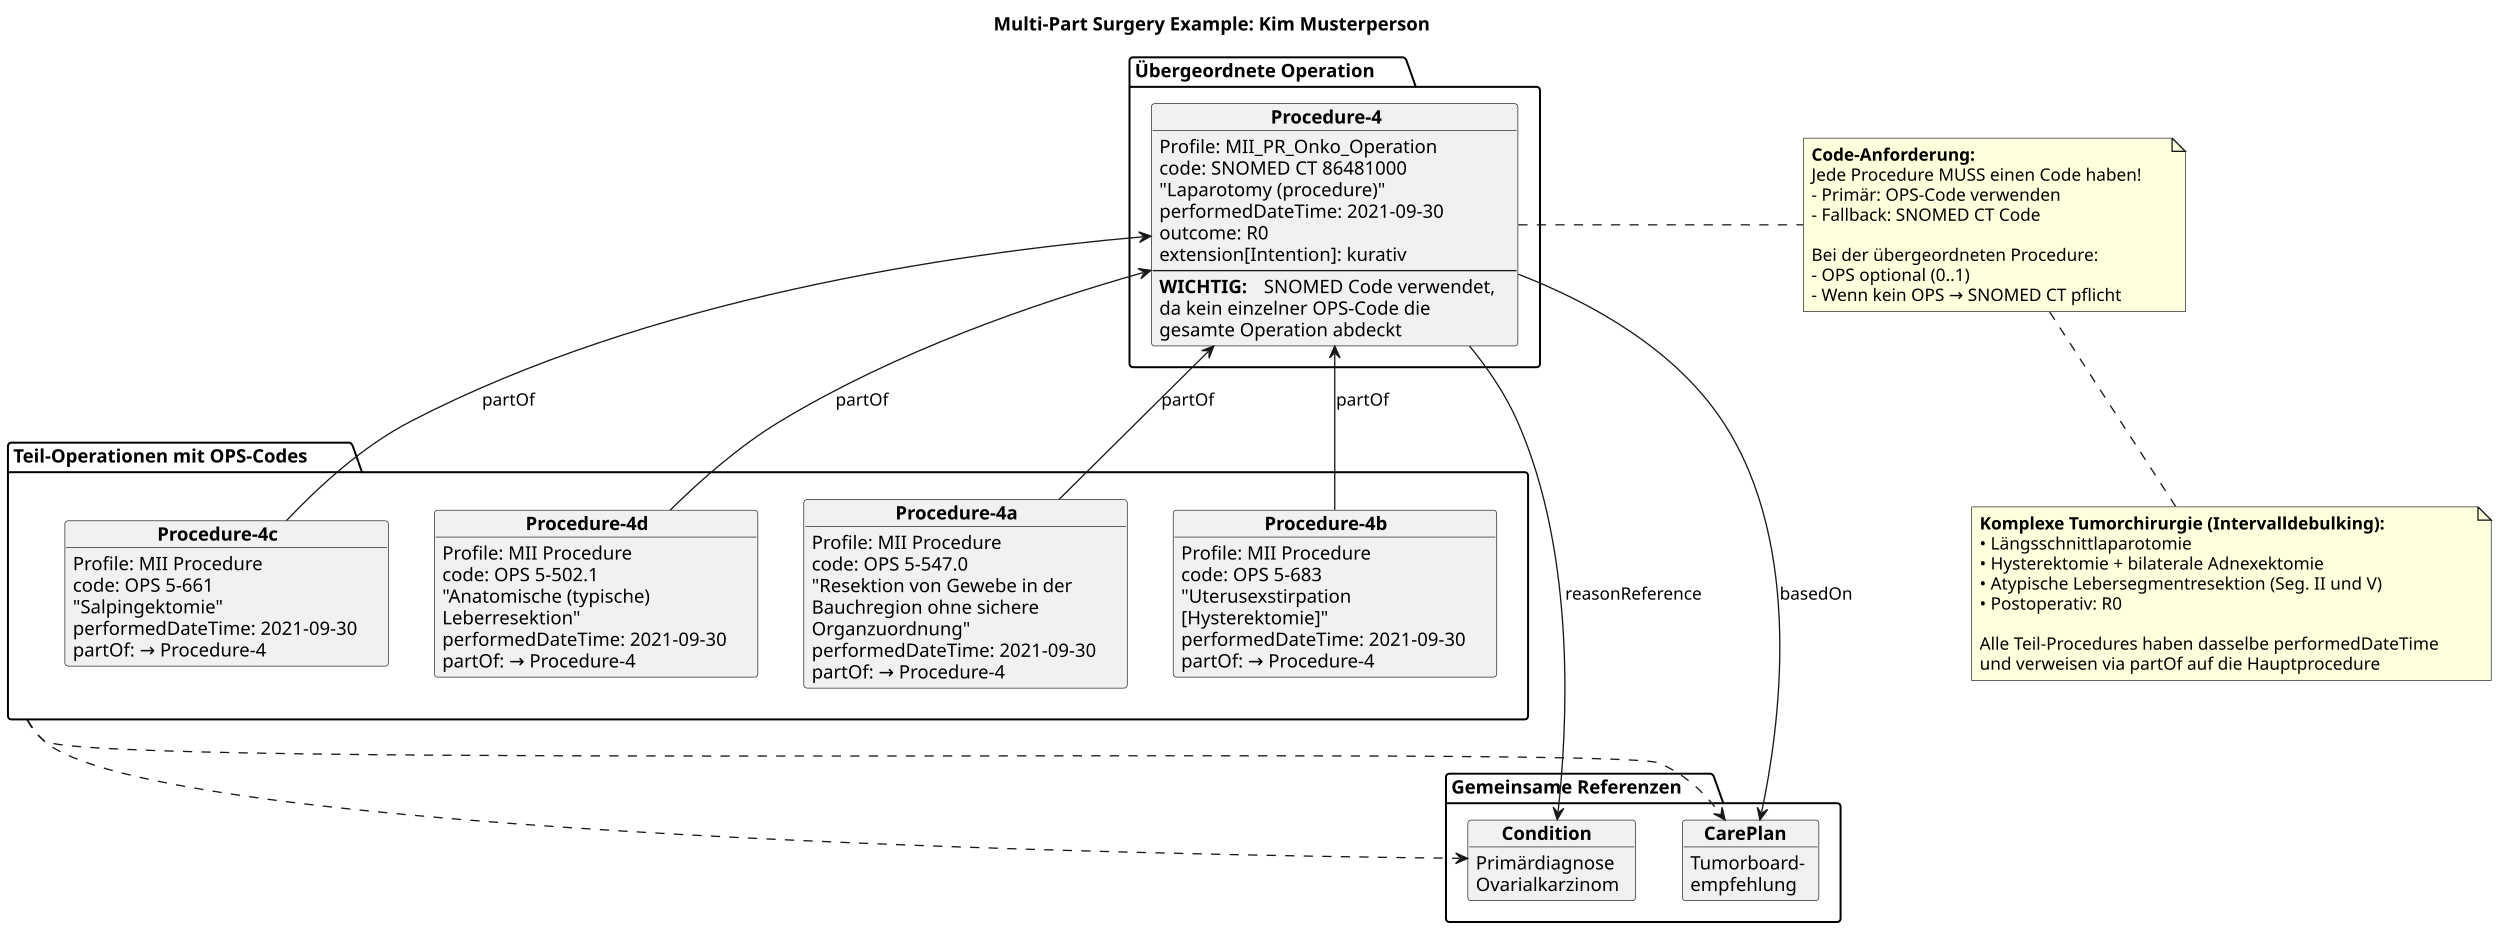
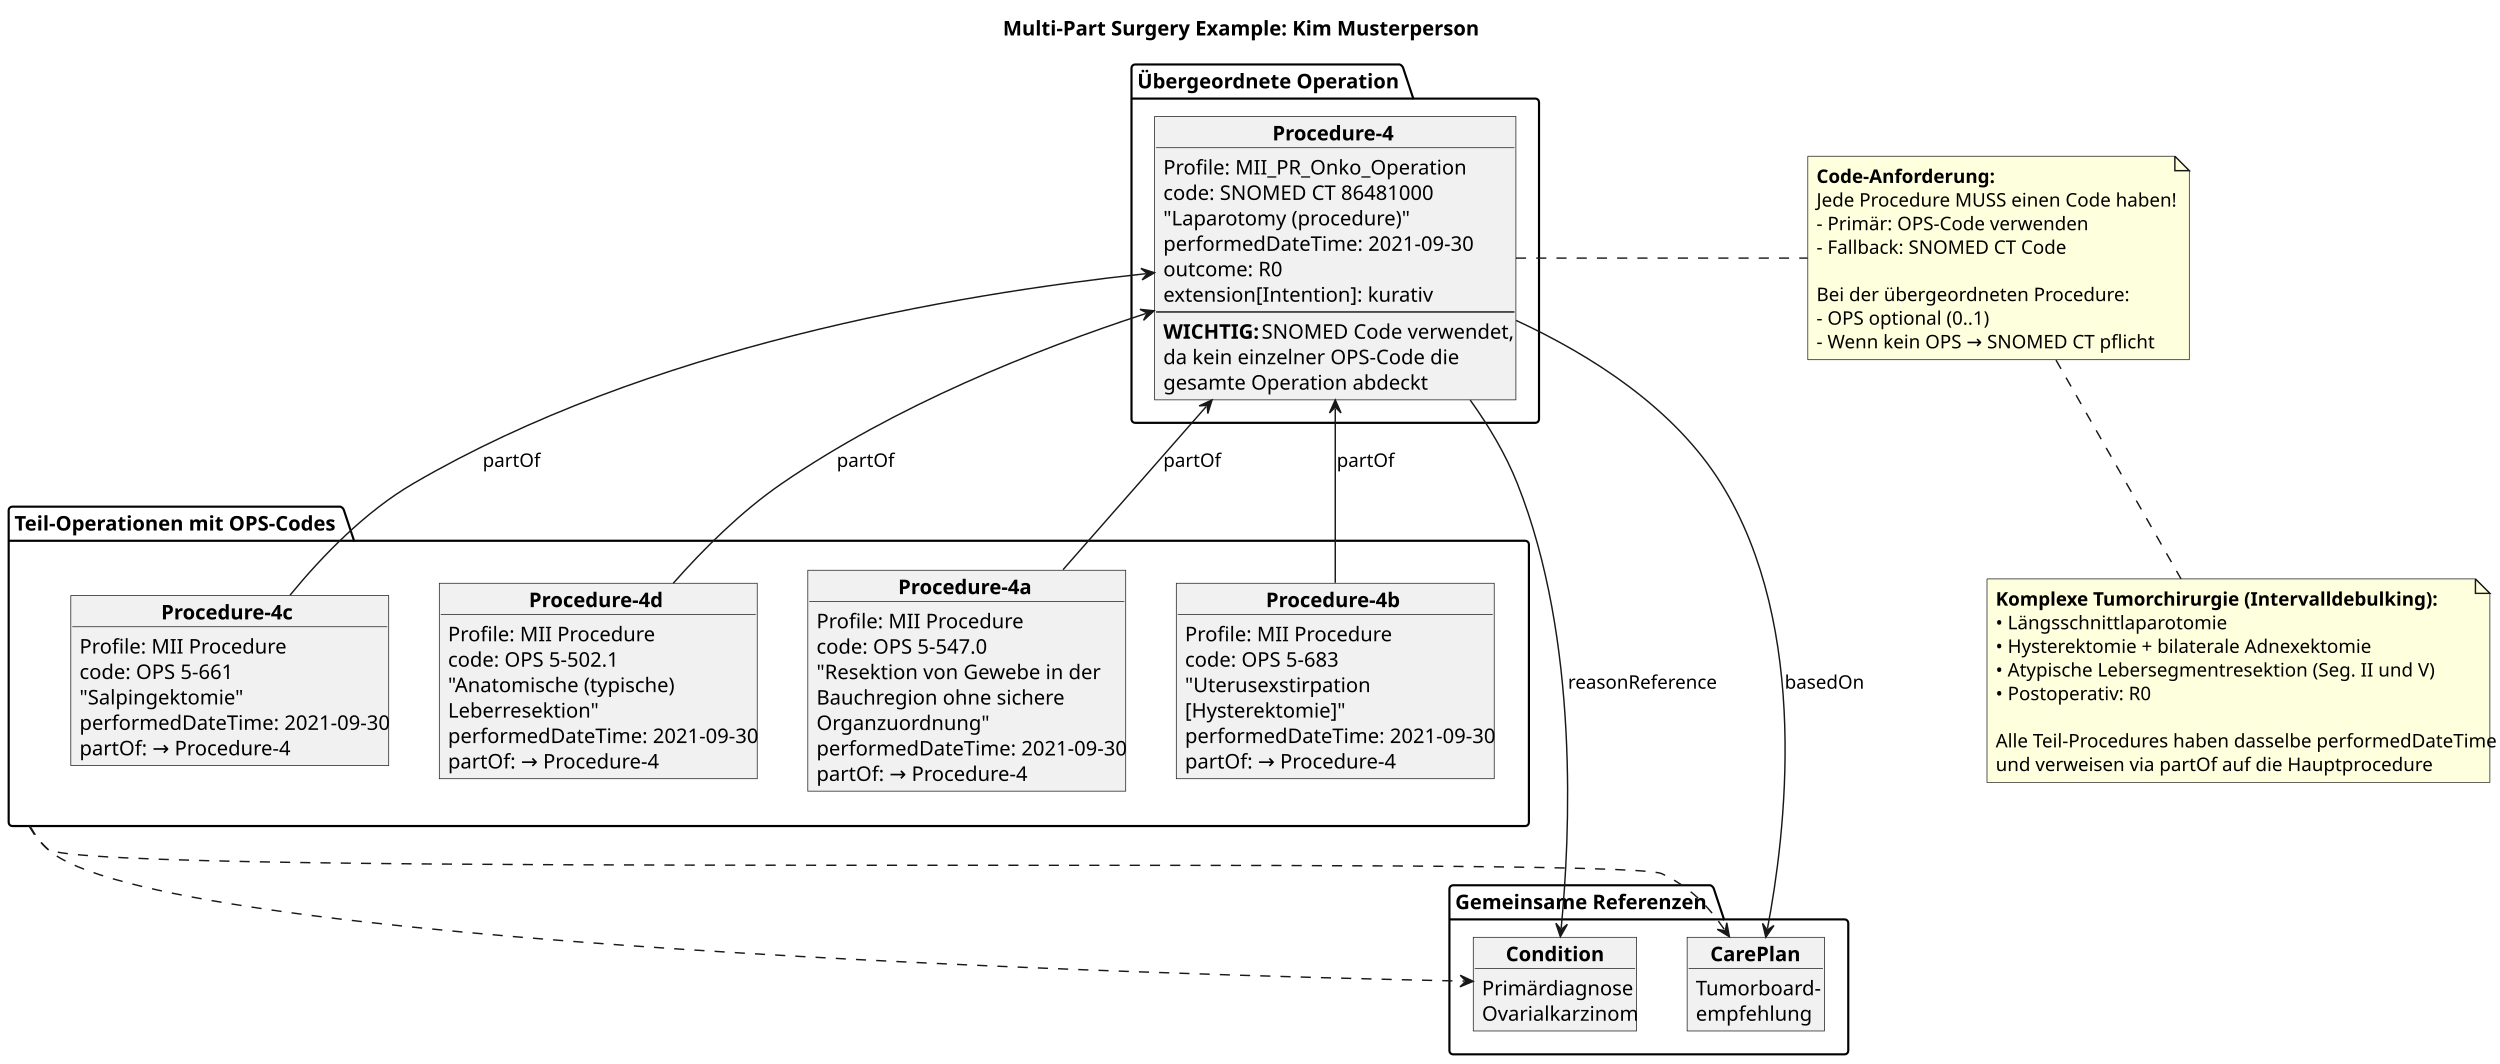
- <svg xmlns="http://www.w3.org/2000/svg" contentStyleType="text/css" data-diagram-type="CLASS" height="703px" preserveAspectRatio="none" style="width:1888px;height:703px;background:#FFFFFF;" version="1.1" viewBox="0 0 1888 703" width="1888px" zoomAndPan="magnify">
+ <svg xmlns="http://www.w3.org/2000/svg" contentStyleType="text/css" height="736px" preserveAspectRatio="none" style="width:1730px;height:736px;background:#FFFFFF;" version="1.1" viewBox="0 0 1730 736" width="1730px" zoomAndPan="magnify">
  <defs />
  <g>
-     <g class="title" data-source-line="2">
-       <text fill="#000000" font-family="sans-serif" font-size="14" font-weight="bold" lengthAdjust="spacing" textLength="373.741" x="750.317" y="22.995">Multi-Part Surgery Example: Kim Musterperson</text>
+     <text fill="#000000" font-family="sans-serif" font-size="14" font-weight="bold" lengthAdjust="spacing" textLength="328" x="694" y="24.533">Multi-Part Surgery Example: Kim Musterperson</text>
+     <g id="cluster_Übergeordnete Operation">
+       <path d="M785.5,44.609 L968.5,44.609 A3.75,3.75 0 0 1 971,47.109 L978,68.219 L1062.5,68.219 A2.5,2.5 0 0 1 1065,70.719 L1065,290.109 A2.5,2.5 0 0 1 1062.5,292.609 L785.5,292.609 A2.5,2.5 0 0 1 783,290.109 L783,47.109 A2.5,2.5 0 0 1 785.5,44.609 " fill="none" style="stroke:#000000;stroke-width:1.5;" />
+       <line style="stroke:#000000;stroke-width:1.5;" x1="783" x2="978" y1="68.219" y2="68.219" />
+       <text fill="#000000" font-family="sans-serif" font-size="14" font-weight="bold" lengthAdjust="spacing" textLength="182" x="787" y="61.143">Übergeordnete Operation</text>
    </g>
-     <g class="cluster" data-entity=".bergeordnete Operation" data-source-line="4" data-uid="ent0002" id="cluster_.bergeordnete Operation">
-       <path d="M855.5,43.297 L1059.719,43.297 A3.75,3.75 0 0 1 1062.219,45.797 L1069.219,65.594 L1160.5,65.594 A2.5,2.5 0 0 1 1163,68.094 L1163,274.797 A2.5,2.5 0 0 1 1160.5,277.297 L855.5,277.297 A2.5,2.5 0 0 1 853,274.797 L853,45.797 A2.5,2.5 0 0 1 855.5,43.297" fill="none" style="stroke:#000000;stroke-width:1.5;" />
-       <line style="stroke:#000000;stroke-width:1.5;" x1="853" x2="1069.219" y1="65.594" y2="65.594" />
-       <text fill="#000000" font-family="sans-serif" font-size="14" font-weight="bold" lengthAdjust="spacing" textLength="203.219" x="857" y="58.292">Übergeordnete Operation</text>
+     <g id="cluster_Teil-Operationen mit OPS-Codes">
+       <path d="M8.5,350.609 L235.5,350.609 A3.75,3.75 0 0 1 238,353.109 L245,374.219 L1055.5,374.219 A2.5,2.5 0 0 1 1058,376.719 L1058,569.109 A2.5,2.5 0 0 1 1055.5,571.609 L8.5,571.609 A2.5,2.5 0 0 1 6,569.109 L6,353.109 A2.5,2.5 0 0 1 8.5,350.609 " fill="none" style="stroke:#000000;stroke-width:1.5;" />
+       <line style="stroke:#000000;stroke-width:1.5;" x1="6" x2="245" y1="374.219" y2="374.219" />
+       <text fill="#000000" font-family="sans-serif" font-size="14" font-weight="bold" lengthAdjust="spacing" textLength="226" x="10" y="367.143">Teil-Operationen mit OPS-Codes</text>
    </g>
-     <g class="cluster" data-entity="Teil-Operationen mit OPS-Codes" data-source-line="19" data-uid="ent0004" id="cluster_Teil-Operationen mit OPS-Codes">
-       <path d="M8.5,334.297 L263.886,334.297 A3.75,3.75 0 0 1 266.386,336.797 L273.386,356.594 L1151.5,356.594 A2.5,2.5 0 0 1 1154,359.094 L1154,540.797 A2.5,2.5 0 0 1 1151.5,543.297 L8.5,543.297 A2.5,2.5 0 0 1 6,540.797 L6,336.797 A2.5,2.5 0 0 1 8.5,334.297" fill="none" style="stroke:#000000;stroke-width:1.5;" />
-       <line style="stroke:#000000;stroke-width:1.5;" x1="6" x2="273.386" y1="356.594" y2="356.594" />
-       <text fill="#000000" font-family="sans-serif" font-size="14" font-weight="bold" lengthAdjust="spacing" textLength="254.386" x="10" y="349.292">Teil-Operationen mit OPS-Codes</text>
+     <g id="cluster_Gemeinsame Referenzen">
+       <path d="M1005.5,612.609 L1183.5,612.609 A3.75,3.75 0 0 1 1186,615.109 L1193,636.219 L1276.5,636.219 A2.5,2.5 0 0 1 1279,638.719 L1279,727.109 A2.5,2.5 0 0 1 1276.5,729.609 L1005.5,729.609 A2.5,2.5 0 0 1 1003,727.109 L1003,615.109 A2.5,2.5 0 0 1 1005.5,612.609 " fill="none" style="stroke:#000000;stroke-width:1.5;" />
+       <line style="stroke:#000000;stroke-width:1.5;" x1="1003" x2="1193" y1="636.219" y2="636.219" />
+       <text fill="#000000" font-family="sans-serif" font-size="14" font-weight="bold" lengthAdjust="spacing" textLength="177" x="1007" y="629.143">Gemeinsame Referenzen</text>
    </g>
-     <g class="cluster" data-entity="Gemeinsame Referenzen" data-source-line="57" data-uid="ent0009" id="cluster_Gemeinsame Referenzen">
-       <path d="M1094.5,584.297 L1291.91,584.297 A3.75,3.75 0 0 1 1294.41,586.797 L1301.41,606.594 L1387.5,606.594 A2.5,2.5 0 0 1 1390,609.094 L1390,693.797 A2.5,2.5 0 0 1 1387.5,696.297 L1094.5,696.297 A2.5,2.5 0 0 1 1092,693.797 L1092,586.797 A2.5,2.5 0 0 1 1094.5,584.297" fill="none" style="stroke:#000000;stroke-width:1.5;" />
-       <line style="stroke:#000000;stroke-width:1.5;" x1="1092" x2="1301.41" y1="606.594" y2="606.594" />
-       <text fill="#000000" font-family="sans-serif" font-size="14" font-weight="bold" lengthAdjust="spacing" textLength="196.41" x="1096" y="599.292">Gemeinsame Referenzen</text>
+     <g id="elem_main">
+       <rect fill="#F1F1F1" height="196.094" style="stroke:#181818;stroke-width:0.5;" width="250" x="799" y="80.609" />
+       <text fill="#000000" font-family="sans-serif" font-size="14" font-weight="bold" lengthAdjust="spacing" textLength="87" x="880.5" y="97.143">Procedure-4</text>
+       <line style="stroke:#181818;stroke-width:0.5;" x1="800" x2="1048" y1="102.219" y2="102.219" />
+       <text fill="#000000" font-family="sans-serif" font-size="14" lengthAdjust="spacing" textLength="205" x="805" y="120.752">Profile: MII_PR_Onko_Operation</text>
+       <text fill="#000000" font-family="sans-serif" font-size="14" lengthAdjust="spacing" textLength="189" x="805" y="138.361">code: SNOMED CT 86481000</text>
+       <text fill="#000000" font-family="sans-serif" font-size="14" lengthAdjust="spacing" textLength="164" x="805" y="155.971">"Laparotomy (procedure)"</text>
+       <text fill="#000000" font-family="sans-serif" font-size="14" lengthAdjust="spacing" textLength="208" x="805" y="173.58">performedDateTime: 2021-09-30</text>
+       <text fill="#000000" font-family="sans-serif" font-size="14" lengthAdjust="spacing" textLength="80" x="805" y="191.19">outcome: R0</text>
+       <text fill="#000000" font-family="sans-serif" font-size="14" lengthAdjust="spacing" textLength="172" x="805" y="208.799">extension[Intention]: kurativ</text>
+       <line style="stroke:#181818;stroke-width:1.0;" x1="800" x2="1048" y1="215.875" y2="215.875" />
+       <text fill="#000000" font-family="sans-serif" font-size="14" font-weight="bold" lengthAdjust="spacing" textLength="64" x="805" y="234.408">WICHTIG:</text>
+       <text fill="#000000" font-family="sans-serif" font-size="14" lengthAdjust="spacing" textLength="170" x="873" y="234.408">SNOMED Code verwendet,</text>
+       <text fill="#000000" font-family="sans-serif" font-size="14" lengthAdjust="spacing" textLength="202" x="805" y="252.018">da kein einzelner OPS-Code die</text>
+       <text fill="#000000" font-family="sans-serif" font-size="14" lengthAdjust="spacing" textLength="175" x="805" y="269.627">gesamte Operation abdeckt</text>
    </g>
-     <g class="entity" data-entity="main" data-source-line="5" data-uid="ent0003" id="entity_main">
-       <rect fill="#F1F1F1" height="182.969" rx="2.5" ry="2.5" style="stroke:#181818;stroke-width:0.5;" width="276.797" x="869.5" y="78.297" />
-       <text fill="#000000" font-family="sans-serif" font-size="14" font-weight="bold" lengthAdjust="spacing" textLength="96.517" x="959.64" y="93.292">Procedure-4</text>
-       <line style="stroke:#181818;stroke-width:0.5;" x1="870.5" x2="1145.297" y1="98.594" y2="98.594" />
-       <text fill="#000000" font-family="sans-serif" font-size="14" lengthAdjust="spacing" textLength="218.996" x="875.5" y="115.589">Profile: MII_PR_Onko_Operation</text>
-       <text fill="#000000" font-family="sans-serif" font-size="14" lengthAdjust="spacing" textLength="203.499" x="875.5" y="131.886">code: SNOMED CT 86481000</text>
-       <text fill="#000000" font-family="sans-serif" font-size="14" lengthAdjust="spacing" textLength="184.044" x="875.5" y="148.183">"Laparotomy (procedure)"</text>
-       <text fill="#000000" font-family="sans-serif" font-size="14" lengthAdjust="spacing" textLength="232.326" x="875.5" y="164.48">performedDateTime: 2021-09-30</text>
-       <text fill="#000000" font-family="sans-serif" font-size="14" lengthAdjust="spacing" textLength="89.243" x="875.5" y="180.776">outcome: R0</text>
-       <text fill="#000000" font-family="sans-serif" font-size="14" lengthAdjust="spacing" textLength="200.361" x="875.5" y="197.073">extension[Intention]: kurativ</text>
-       <line style="stroke:#181818;stroke-width:1;" x1="870.5" x2="1145.297" y1="204.375" y2="204.375" />
-       <text fill="#000000" font-family="sans-serif" font-size="14" font-weight="bold" lengthAdjust="spacing" textLength="74.491" x="875.5" y="221.37">WICHTIG:</text>
-       <text fill="#000000" font-family="sans-serif" font-size="14" lengthAdjust="spacing" textLength="185.856" x="954.441" y="221.37">SNOMED Code verwendet,</text>
-       <text fill="#000000" font-family="sans-serif" font-size="14" lengthAdjust="spacing" textLength="219.851" x="875.5" y="237.667">da kein einzelner OPS-Code die</text>
-       <text fill="#000000" font-family="sans-serif" font-size="14" lengthAdjust="spacing" textLength="195.945" x="875.5" y="253.964">gesamte Operation abdeckt</text>
+     <g id="elem_p4a">
+       <rect fill="#F1F1F1" height="152.875" style="stroke:#181818;stroke-width:0.5;" width="220" x="559" y="394.609" />
+       <text fill="#000000" font-family="sans-serif" font-size="14" font-weight="bold" lengthAdjust="spacing" textLength="95" x="621.5" y="411.143">Procedure-4a</text>
+       <line style="stroke:#181818;stroke-width:0.5;" x1="560" x2="778" y1="416.219" y2="416.219" />
+       <text fill="#000000" font-family="sans-serif" font-size="14" lengthAdjust="spacing" textLength="135" x="565" y="434.752">Profile: MII Procedure</text>
+       <text fill="#000000" font-family="sans-serif" font-size="14" lengthAdjust="spacing" textLength="121" x="565" y="452.361">code: OPS 5-547.0</text>
+       <text fill="#000000" font-family="sans-serif" font-size="14" lengthAdjust="spacing" textLength="191" x="565" y="469.971">"Resektion von Gewebe in der</text>
+       <text fill="#000000" font-family="sans-serif" font-size="14" lengthAdjust="spacing" textLength="166" x="565" y="487.58">Bauchregion ohne sichere</text>
+       <text fill="#000000" font-family="sans-serif" font-size="14" lengthAdjust="spacing" textLength="112" x="565" y="505.19">Organzuordnung"</text>
+       <text fill="#000000" font-family="sans-serif" font-size="14" lengthAdjust="spacing" textLength="208" x="565" y="522.799">performedDateTime: 2021-09-30</text>
+       <text fill="#000000" font-family="sans-serif" font-size="14" lengthAdjust="spacing" textLength="143" x="565" y="540.408">partOf: → Procedure-4</text>
    </g>
-     <g class="entity" data-entity="p4a" data-source-line="20" data-uid="ent0005" id="entity_p4a">
-       <rect fill="#F1F1F1" height="142.375" rx="2.5" ry="2.5" style="stroke:#181818;stroke-width:0.5;" width="244.326" x="607" y="377.297" />
-       <text fill="#000000" font-family="sans-serif" font-size="14" font-weight="bold" lengthAdjust="spacing" textLength="105.964" x="676.181" y="392.292">Procedure-4a</text>
-       <line style="stroke:#181818;stroke-width:0.5;" x1="608" x2="850.326" y1="397.594" y2="397.594" />
-       <text fill="#000000" font-family="sans-serif" font-size="14" lengthAdjust="spacing" textLength="149.242" x="613" y="414.589">Profile: MII Procedure</text>
-       <text fill="#000000" font-family="sans-serif" font-size="14" lengthAdjust="spacing" textLength="129.767" x="613" y="430.886">code: OPS 5-547.0</text>
-       <text fill="#000000" font-family="sans-serif" font-size="14" lengthAdjust="spacing" textLength="212.181" x="613" y="447.183">"Resektion von Gewebe in der</text>
-       <text fill="#000000" font-family="sans-serif" font-size="14" lengthAdjust="spacing" textLength="182.773" x="613" y="463.479">Bauchregion ohne sichere</text>
-       <text fill="#000000" font-family="sans-serif" font-size="14" lengthAdjust="spacing" textLength="124.489" x="613" y="479.776">Organzuordnung"</text>
-       <text fill="#000000" font-family="sans-serif" font-size="14" lengthAdjust="spacing" textLength="232.326" x="613" y="496.073">performedDateTime: 2021-09-30</text>
-       <text fill="#000000" font-family="sans-serif" font-size="14" lengthAdjust="spacing" textLength="155.169" x="613" y="512.37">partOf: → Procedure-4</text>
+     <g id="elem_p4b">
+       <rect fill="#F1F1F1" height="135.266" style="stroke:#181818;stroke-width:0.5;" width="220" x="814" y="403.609" />
+       <text fill="#000000" font-family="sans-serif" font-size="14" font-weight="bold" lengthAdjust="spacing" textLength="96" x="876" y="420.143">Procedure-4b</text>
+       <line style="stroke:#181818;stroke-width:0.5;" x1="815" x2="1033" y1="425.219" y2="425.219" />
+       <text fill="#000000" font-family="sans-serif" font-size="14" lengthAdjust="spacing" textLength="135" x="820" y="443.752">Profile: MII Procedure</text>
+       <text fill="#000000" font-family="sans-serif" font-size="14" lengthAdjust="spacing" textLength="109" x="820" y="461.361">code: OPS 5-683</text>
+       <text fill="#000000" font-family="sans-serif" font-size="14" lengthAdjust="spacing" textLength="118" x="820" y="478.971">"Uterusexstirpation</text>
+       <text fill="#000000" font-family="sans-serif" font-size="14" lengthAdjust="spacing" textLength="102" x="820" y="496.58">[Hysterektomie]"</text>
+       <text fill="#000000" font-family="sans-serif" font-size="14" lengthAdjust="spacing" textLength="208" x="820" y="514.189">performedDateTime: 2021-09-30</text>
+       <text fill="#000000" font-family="sans-serif" font-size="14" lengthAdjust="spacing" textLength="143" x="820" y="531.799">partOf: → Procedure-4</text>
    </g>
-     <g class="entity" data-entity="p4b" data-source-line="30" data-uid="ent0006" id="entity_p4b">
-       <rect fill="#F1F1F1" height="126.078" rx="2.5" ry="2.5" style="stroke:#181818;stroke-width:0.5;" width="244.326" x="886" y="385.297" />
-       <text fill="#000000" font-family="sans-serif" font-size="14" font-weight="bold" lengthAdjust="spacing" textLength="106.538" x="954.894" y="400.292">Procedure-4b</text>
-       <line style="stroke:#181818;stroke-width:0.5;" x1="887" x2="1129.326" y1="405.594" y2="405.594" />
-       <text fill="#000000" font-family="sans-serif" font-size="14" lengthAdjust="spacing" textLength="149.242" x="892" y="422.589">Profile: MII Procedure</text>
-       <text fill="#000000" font-family="sans-serif" font-size="14" lengthAdjust="spacing" textLength="116.409" x="892" y="438.886">code: OPS 5-683</text>
-       <text fill="#000000" font-family="sans-serif" font-size="14" lengthAdjust="spacing" textLength="136.322" x="892" y="455.183">"Uterusexstirpation</text>
-       <text fill="#000000" font-family="sans-serif" font-size="14" lengthAdjust="spacing" textLength="120.244" x="892" y="471.479">[Hysterektomie]"</text>
-       <text fill="#000000" font-family="sans-serif" font-size="14" lengthAdjust="spacing" textLength="232.326" x="892" y="487.776">performedDateTime: 2021-09-30</text>
-       <text fill="#000000" font-family="sans-serif" font-size="14" lengthAdjust="spacing" textLength="155.169" x="892" y="504.073">partOf: → Procedure-4</text>
+     <g id="elem_p4c">
+       <rect fill="#F1F1F1" height="117.656" style="stroke:#181818;stroke-width:0.5;" width="220" x="49" y="412.109" />
+       <text fill="#000000" font-family="sans-serif" font-size="14" font-weight="bold" lengthAdjust="spacing" textLength="95" x="111.5" y="428.643">Procedure-4c</text>
+       <line style="stroke:#181818;stroke-width:0.5;" x1="50" x2="268" y1="433.719" y2="433.719" />
+       <text fill="#000000" font-family="sans-serif" font-size="14" lengthAdjust="spacing" textLength="135" x="55" y="452.252">Profile: MII Procedure</text>
+       <text fill="#000000" font-family="sans-serif" font-size="14" lengthAdjust="spacing" textLength="109" x="55" y="469.861">code: OPS 5-661</text>
+       <text fill="#000000" font-family="sans-serif" font-size="14" lengthAdjust="spacing" textLength="106" x="55" y="487.471">"Salpingektomie"</text>
+       <text fill="#000000" font-family="sans-serif" font-size="14" lengthAdjust="spacing" textLength="208" x="55" y="505.08">performedDateTime: 2021-09-30</text>
+       <text fill="#000000" font-family="sans-serif" font-size="14" lengthAdjust="spacing" textLength="143" x="55" y="522.689">partOf: → Procedure-4</text>
    </g>
-     <g class="entity" data-entity="p4c" data-source-line="39" data-uid="ent0007" id="entity_p4c">
-       <rect fill="#F1F1F1" height="109.781" rx="2.5" ry="2.5" style="stroke:#181818;stroke-width:0.5;" width="244.326" x="49" y="393.297" />
-       <text fill="#000000" font-family="sans-serif" font-size="14" font-weight="bold" lengthAdjust="spacing" textLength="104.815" x="118.755" y="408.292">Procedure-4c</text>
-       <line style="stroke:#181818;stroke-width:0.5;" x1="50" x2="292.326" y1="413.594" y2="413.594" />
-       <text fill="#000000" font-family="sans-serif" font-size="14" lengthAdjust="spacing" textLength="149.242" x="55" y="430.589">Profile: MII Procedure</text>
-       <text fill="#000000" font-family="sans-serif" font-size="14" lengthAdjust="spacing" textLength="116.409" x="55" y="446.886">code: OPS 5-661</text>
-       <text fill="#000000" font-family="sans-serif" font-size="14" lengthAdjust="spacing" textLength="121.686" x="55" y="463.183">"Salpingektomie"</text>
-       <text fill="#000000" font-family="sans-serif" font-size="14" lengthAdjust="spacing" textLength="232.326" x="55" y="479.479">performedDateTime: 2021-09-30</text>
-       <text fill="#000000" font-family="sans-serif" font-size="14" lengthAdjust="spacing" textLength="155.169" x="55" y="495.776">partOf: → Procedure-4</text>
+     <g id="elem_p4d">
+       <rect fill="#F1F1F1" height="135.266" style="stroke:#181818;stroke-width:0.5;" width="220" x="304" y="403.609" />
+       <text fill="#000000" font-family="sans-serif" font-size="14" font-weight="bold" lengthAdjust="spacing" textLength="96" x="366" y="420.143">Procedure-4d</text>
+       <line style="stroke:#181818;stroke-width:0.5;" x1="305" x2="523" y1="425.219" y2="425.219" />
+       <text fill="#000000" font-family="sans-serif" font-size="14" lengthAdjust="spacing" textLength="135" x="310" y="443.752">Profile: MII Procedure</text>
+       <text fill="#000000" font-family="sans-serif" font-size="14" lengthAdjust="spacing" textLength="121" x="310" y="461.361">code: OPS 5-502.1</text>
+       <text fill="#000000" font-family="sans-serif" font-size="14" lengthAdjust="spacing" textLength="152" x="310" y="478.971">"Anatomische (typische)</text>
+       <text fill="#000000" font-family="sans-serif" font-size="14" lengthAdjust="spacing" textLength="100" x="310" y="496.58">Leberresektion"</text>
+       <text fill="#000000" font-family="sans-serif" font-size="14" lengthAdjust="spacing" textLength="208" x="310" y="514.189">performedDateTime: 2021-09-30</text>
+       <text fill="#000000" font-family="sans-serif" font-size="14" lengthAdjust="spacing" textLength="143" x="310" y="531.799">partOf: → Procedure-4</text>
    </g>
-     <g class="entity" data-entity="p4d" data-source-line="47" data-uid="ent0008" id="entity_p4d">
-       <rect fill="#F1F1F1" height="126.078" rx="2.5" ry="2.5" style="stroke:#181818;stroke-width:0.5;" width="244.326" x="328" y="385.297" />
-       <text fill="#000000" font-family="sans-serif" font-size="14" font-weight="bold" lengthAdjust="spacing" textLength="106.538" x="396.894" y="400.292">Procedure-4d</text>
-       <line style="stroke:#181818;stroke-width:0.5;" x1="329" x2="571.326" y1="405.594" y2="405.594" />
-       <text fill="#000000" font-family="sans-serif" font-size="14" lengthAdjust="spacing" textLength="149.242" x="334" y="422.589">Profile: MII Procedure</text>
-       <text fill="#000000" font-family="sans-serif" font-size="14" lengthAdjust="spacing" textLength="129.767" x="334" y="438.886">code: OPS 5-502.1</text>
-       <text fill="#000000" font-family="sans-serif" font-size="14" lengthAdjust="spacing" textLength="171.931" x="334" y="455.183">"Anatomische (typische)</text>
-       <text fill="#000000" font-family="sans-serif" font-size="14" lengthAdjust="spacing" textLength="111.31" x="334" y="471.479">Leberresektion"</text>
-       <text fill="#000000" font-family="sans-serif" font-size="14" lengthAdjust="spacing" textLength="232.326" x="334" y="487.776">performedDateTime: 2021-09-30</text>
-       <text fill="#000000" font-family="sans-serif" font-size="14" lengthAdjust="spacing" textLength="155.169" x="334" y="504.073">partOf: → Procedure-4</text>
+     <g id="elem_cond">
+       <rect fill="#F1F1F1" height="64.828" style="stroke:#181818;stroke-width:0.5;" width="113" x="1019.5" y="648.609" />
+       <text fill="#000000" font-family="sans-serif" font-size="14" font-weight="bold" lengthAdjust="spacing" textLength="68" x="1042" y="665.143">Condition</text>
+       <line style="stroke:#181818;stroke-width:0.5;" x1="1020.5" x2="1131.5" y1="670.219" y2="670.219" />
+       <text fill="#000000" font-family="sans-serif" font-size="14" lengthAdjust="spacing" textLength="99" x="1025.5" y="688.752">Primärdiagnose</text>
+       <text fill="#000000" font-family="sans-serif" font-size="14" lengthAdjust="spacing" textLength="101" x="1025.5" y="706.361">Ovarialkarzinom</text>
    </g>
-     <g class="entity" data-entity="cond" data-source-line="58" data-uid="ent0010" id="entity_cond">
-       <rect fill="#F1F1F1" height="60.891" rx="2.5" ry="2.5" style="stroke:#181818;stroke-width:0.5;" width="126.755" x="1108.5" y="619.297" />
-       <text fill="#000000" font-family="sans-serif" font-size="14" font-weight="bold" lengthAdjust="spacing" textLength="75.756" x="1133.999" y="634.292">Condition</text>
-       <line style="stroke:#181818;stroke-width:0.5;" x1="1109.5" x2="1234.255" y1="639.594" y2="639.594" />
-       <text fill="#000000" font-family="sans-serif" font-size="14" lengthAdjust="spacing" textLength="109.648" x="1114.5" y="656.589">Primärdiagnose</text>
-       <text fill="#000000" font-family="sans-serif" font-size="14" lengthAdjust="spacing" textLength="114.755" x="1114.5" y="672.886">Ovarialkarzinom</text>
+     <g id="elem_cp">
+       <rect fill="#F1F1F1" height="64.828" style="stroke:#181818;stroke-width:0.5;" width="95" x="1167.5" y="648.609" />
+       <text fill="#000000" font-family="sans-serif" font-size="14" font-weight="bold" lengthAdjust="spacing" textLength="63" x="1183.5" y="665.143">CarePlan</text>
+       <line style="stroke:#181818;stroke-width:0.5;" x1="1168.5" x2="1261.5" y1="670.219" y2="670.219" />
+       <text fill="#000000" font-family="sans-serif" font-size="14" lengthAdjust="spacing" textLength="83" x="1173.5" y="688.752">Tumorboard-</text>
+       <text fill="#000000" font-family="sans-serif" font-size="14" lengthAdjust="spacing" textLength="74" x="1173.5" y="706.361">empfehlung</text>
    </g>
-     <g class="entity" data-entity="cp" data-source-line="63" data-uid="ent0011" id="entity_cp">
-       <rect fill="#F1F1F1" height="60.891" rx="2.5" ry="2.5" style="stroke:#181818;stroke-width:0.5;" width="103.109" x="1270.5" y="619.297" />
-       <text fill="#000000" font-family="sans-serif" font-size="14" font-weight="bold" lengthAdjust="spacing" textLength="70.595" x="1286.757" y="634.292">CarePlan</text>
-       <line style="stroke:#181818;stroke-width:0.5;" x1="1271.5" x2="1372.609" y1="639.594" y2="639.594" />
-       <text fill="#000000" font-family="sans-serif" font-size="14" lengthAdjust="spacing" textLength="91.109" x="1276.5" y="656.589">Tumorboard-</text>
-       <text fill="#000000" font-family="sans-serif" font-size="14" lengthAdjust="spacing" textLength="84.075" x="1276.5" y="672.886">empfehlung</text>
+     <g id="elem_GMN24">
+       <path d="M1251,108.109 L1251,248.922 L1515,248.922 L1515,118.109 L1505,108.109 L1251,108.109 " fill="#FEFFDD" style="stroke:#181818;stroke-width:0.5;" />
+       <path d="M1505,108.109 L1505,118.109 L1515,118.109 L1505,108.109 " fill="#FEFFDD" style="stroke:#181818;stroke-width:1.0;" />
+       <text fill="#000000" font-family="sans-serif" font-size="13" font-weight="bold" lengthAdjust="spacing" textLength="120" x="1257" y="126.605">Code-Anforderung:</text>
+       <text fill="#000000" font-family="sans-serif" font-size="13" lengthAdjust="spacing" textLength="243" x="1257" y="142.956">Jede Procedure MUSS einen Code haben!</text>
+       <text fill="#000000" font-family="sans-serif" font-size="13" lengthAdjust="spacing" textLength="180" x="1257" y="159.308">- Primär: OPS-Code verwenden</text>
+       <text fill="#000000" font-family="sans-serif" font-size="13" lengthAdjust="spacing" textLength="176" x="1257" y="175.659">- Fallback: SNOMED CT Code</text>
+       <text fill="#000000" font-family="sans-serif" font-size="13" lengthAdjust="spacing" textLength="4" x="1257" y="192.011"> </text>
+       <text fill="#000000" font-family="sans-serif" font-size="13" lengthAdjust="spacing" textLength="201" x="1257" y="208.362">Bei der übergeordneten Procedure:</text>
+       <text fill="#000000" font-family="sans-serif" font-size="13" lengthAdjust="spacing" textLength="119" x="1257" y="224.714">- OPS optional (0..1)</text>
+       <text fill="#000000" font-family="sans-serif" font-size="13" lengthAdjust="spacing" textLength="236" x="1257" y="241.065">- Wenn kein OPS → SNOMED CT pflicht</text>
    </g>
-     <g class="entity" data-entity="GMN24" data-source-line="81" data-uid="ent0025" id="entity_GMN24">
-       <path d="M1362,104.297 L1362,235.359 L1650.37,235.359 L1650.37,114.297 L1640.37,104.297 L1362,104.297" fill="#FEFFDD" style="stroke:#181818;stroke-width:0.5;" />
-       <path d="M1640.37,104.297 L1640.37,114.297 L1650.37,114.297 L1640.37,104.297" fill="#FEFFDD" style="stroke:#181818;stroke-width:1;" />
-       <text fill="#000000" font-family="sans-serif" font-size="13" font-weight="bold" lengthAdjust="spacing" textLength="139.852" x="1368" y="121.364">Code-Anforderung:</text>
-       <text fill="#000000" font-family="sans-serif" font-size="13" lengthAdjust="spacing" textLength="267.37" x="1368" y="136.497">Jede Procedure MUSS einen Code haben!</text>
-       <text fill="#000000" font-family="sans-serif" font-size="13" lengthAdjust="spacing" textLength="200.929" x="1368" y="151.629">- Primär: OPS-Code verwenden</text>
-       <text fill="#000000" font-family="sans-serif" font-size="13" lengthAdjust="spacing" textLength="187.11" x="1368" y="166.762">- Fallback: SNOMED CT Code</text>
-       <text fill="#000000" font-family="sans-serif" font-size="13" lengthAdjust="spacing" textLength="4.132" x="1368" y="181.895"> </text>
-       <text fill="#000000" font-family="sans-serif" font-size="13" lengthAdjust="spacing" textLength="230.223" x="1368" y="197.028">Bei der übergeordneten Procedure:</text>
-       <text fill="#000000" font-family="sans-serif" font-size="13" lengthAdjust="spacing" textLength="131.047" x="1368" y="212.161">- OPS optional (0..1)</text>
-       <text fill="#000000" font-family="sans-serif" font-size="13" lengthAdjust="spacing" textLength="250.745" x="1368" y="227.293">- Wenn kein OPS → SNOMED CT pflicht</text>
+     <g id="elem_GMN27">
+       <path d="M1375,400.609 L1375,541.422 L1723,541.422 L1723,410.609 L1713,400.609 L1375,400.609 " fill="#FEFFDD" style="stroke:#181818;stroke-width:0.5;" />
+       <path d="M1713,400.609 L1713,410.609 L1723,410.609 L1713,400.609 " fill="#FEFFDD" style="stroke:#181818;stroke-width:1.0;" />
+       <text fill="#000000" font-family="sans-serif" font-size="13" font-weight="bold" lengthAdjust="spacing" textLength="298" x="1381" y="419.104">Komplexe Tumorchirurgie (Intervalldebulking):</text>
+       <text fill="#000000" font-family="sans-serif" font-size="13" lengthAdjust="spacing" textLength="150" x="1381" y="435.456">• Längsschnittlaparotomie</text>
+       <text fill="#000000" font-family="sans-serif" font-size="13" lengthAdjust="spacing" textLength="248" x="1381" y="451.808">• Hysterektomie + bilaterale Adnexektomie</text>
+       <text fill="#000000" font-family="sans-serif" font-size="13" lengthAdjust="spacing" textLength="293" x="1381" y="468.159">• Atypische Lebersegmentresektion (Seg. II und V)</text>
+       <text fill="#000000" font-family="sans-serif" font-size="13" lengthAdjust="spacing" textLength="104" x="1381" y="484.511">• Postoperativ: R0</text>
+       <text fill="#000000" font-family="sans-serif" font-size="13" lengthAdjust="spacing" textLength="4" x="1381" y="500.862"> </text>
+       <text fill="#000000" font-family="sans-serif" font-size="13" lengthAdjust="spacing" textLength="327" x="1381" y="517.214">Alle Teil-Procedures haben dasselbe performedDateTime</text>
+       <text fill="#000000" font-family="sans-serif" font-size="13" lengthAdjust="spacing" textLength="276" x="1381" y="533.565">und verweisen via partOf auf die Hauptprocedure</text>
    </g>
-     <g class="entity" data-entity="GMN27" data-source-line="92" data-uid="ent0028" id="entity_GMN27">
-       <path d="M1489,382.797 L1489,513.859 L1881.376,513.859 L1881.376,392.797 L1871.376,382.797 L1489,382.797" fill="#FEFFDD" style="stroke:#181818;stroke-width:0.5;" />
-       <path d="M1871.376,382.797 L1871.376,392.797 L1881.376,392.797 L1871.376,382.797" fill="#FEFFDD" style="stroke:#181818;stroke-width:1;" />
-       <text fill="#000000" font-family="sans-serif" font-size="13" font-weight="bold" lengthAdjust="spacing" textLength="346.043" x="1495" y="399.864">Komplexe Tumorchirurgie (Intervalldebulking):</text>
-       <text fill="#000000" font-family="sans-serif" font-size="13" lengthAdjust="spacing" textLength="172.898" x="1495" y="414.997">• Längsschnittlaparotomie</text>
-       <text fill="#000000" font-family="sans-serif" font-size="13" lengthAdjust="spacing" textLength="286.006" x="1495" y="430.129">• Hysterektomie + bilaterale Adnexektomie</text>
-       <text fill="#000000" font-family="sans-serif" font-size="13" lengthAdjust="spacing" textLength="330.637" x="1495" y="445.262">• Atypische Lebersegmentresektion (Seg. II und V)</text>
-       <text fill="#000000" font-family="sans-serif" font-size="13" lengthAdjust="spacing" textLength="119.196" x="1495" y="460.395">• Postoperativ: R0</text>
-       <text fill="#000000" font-family="sans-serif" font-size="13" lengthAdjust="spacing" textLength="4.132" x="1495" y="475.528"> </text>
-       <text fill="#000000" font-family="sans-serif" font-size="13" lengthAdjust="spacing" textLength="371.376" x="1495" y="490.661">Alle Teil-Procedures haben dasselbe performedDateTime</text>
-       <text fill="#000000" font-family="sans-serif" font-size="13" lengthAdjust="spacing" textLength="323.058" x="1495" y="505.793">und verweisen via partOf auf die Hauptprocedure</text>
+     <g id="link_main_cond">
+       <path codeLine="69" d="M1017.4,276.889 C1030.37,294.929 1041.98,314.469 1050,334.609 C1093.16,443.029 1086.419,579.567 1080.339,642.237 " fill="none" id="main-to-cond" style="stroke:#181818;stroke-width:1.0;" />
+       <polygon fill="#181818" points="1079.76,648.209,1084.61,639.638,1080.243,643.233,1076.648,638.865,1079.76,648.209" style="stroke:#181818;stroke-width:1.0;" />
+       <text fill="#000000" font-family="sans-serif" font-size="13" lengthAdjust="spacing" textLength="97" x="1085" y="476.604">reasonReference</text>
    </g>
-     <g class="link" data-entity-1="main" data-entity-2="cond" data-source-line="69" data-uid="lnk12" id="link_main_cond">
-       <path codeLine="69" d="M1109.84,261.427 C1124.2,278.887 1137.09,298.087 1146,318.297 C1191.28,420.987 1183.335,553.034 1176.655,612.974" fill="none" id="main-to-cond" style="stroke:#181818;stroke-width:1;" />
-       <polygon fill="#181818" points="1175.99,618.937,1180.962,610.435,1176.544,613.968,1173.011,609.549,1175.99,618.937" style="stroke:#181818;stroke-width:1;" />
-       <text fill="#000000" font-family="sans-serif" font-size="13" lengthAdjust="spacing" textLength="110.608" x="1182" y="452.864">reasonReference</text>
+     <g id="link_main_cp">
+       <path codeLine="70" d="M1049.15,221.739 C1101.97,246.179 1158.62,282.629 1191,334.609 C1253.31,434.639 1235.408,578.126 1223.058,642.656 " fill="none" id="main-to-cp" style="stroke:#181818;stroke-width:1.0;" />
+       <polygon fill="#181818" points="1221.93,648.549,1227.55,640.462,1222.87,643.639,1219.693,638.958,1221.93,648.549" style="stroke:#181818;stroke-width:1.0;" />
+       <text fill="#000000" font-family="sans-serif" font-size="13" lengthAdjust="spacing" textLength="52" x="1235" y="476.604">basedOn</text>
    </g>
-     <g class="link" data-entity-1="main" data-entity-2="cp" data-source-line="70" data-uid="lnk13" id="link_main_cp">
-       <path codeLine="70" d="M1146.54,207.047 C1204,229.417 1265.44,264.487 1301,318.297 C1363.44,412.797 1343.466,551.698 1330.366,613.408" fill="none" id="main-to-cp" style="stroke:#181818;stroke-width:1;" />
-       <polygon fill="#181818" points="1329.12,619.277,1334.902,611.304,1330.158,614.386,1327.076,609.642,1329.12,619.277" style="stroke:#181818;stroke-width:1;" />
-       <text fill="#000000" font-family="sans-serif" font-size="13" lengthAdjust="spacing" textLength="57.713" x="1344" y="452.864">basedOn</text>
+     <g id="link_main_p4a">
+       <path codeLine="72" d="M834.771,281.258 C801.182,319.518 767.14,358.299 735.63,394.209 " fill="none" id="main-backto-p4a" style="stroke:#181818;stroke-width:1.0;" />
+       <polygon fill="#181818" points="838.73,276.749,829.786,280.874,835.431,280.507,835.798,286.152,838.73,276.749" style="stroke:#181818;stroke-width:1.0;" />
+       <text fill="#000000" font-family="sans-serif" font-size="13" lengthAdjust="spacing" textLength="35" x="805" y="323.104">partOf</text>
    </g>
-     <g class="link" data-entity-1="main" data-entity-2="p4a" data-source-line="72" data-uid="lnk15" id="link_main_p4a">
-       <path codeLine="72" d="M912.378,265.56 C874.398,303.2 835.25,341.997 799.76,377.177" fill="none" id="main-backto-p4a" style="stroke:#181818;stroke-width:1;" />
-       <polygon fill="#181818" points="916.64,261.337,907.432,264.831,913.089,264.856,913.063,270.513,916.64,261.337" style="stroke:#181818;stroke-width:1;" />
-       <text fill="#000000" font-family="sans-serif" font-size="13" lengthAdjust="spacing" textLength="41.469" x="877" y="306.364">partOf</text>
+     <g id="link_main_p4b">
+       <path codeLine="73" d="M924,282.749 C924,324.309 924,365.799 924,403.319 " fill="none" id="main-backto-p4b" style="stroke:#181818;stroke-width:1.0;" />
+       <polygon fill="#181818" points="924,276.749,920,285.749,924,281.749,928,285.749,924,276.749" style="stroke:#181818;stroke-width:1.0;" />
+       <text fill="#000000" font-family="sans-serif" font-size="13" lengthAdjust="spacing" textLength="35" x="925" y="323.104">partOf</text>
    </g>
-     <g class="link" data-entity-1="main" data-entity-2="p4b" data-source-line="73" data-uid="lnk17" id="link_main_p4b">
-       <path codeLine="73" d="M1008,267.337 C1008,307.807 1008,348.507 1008,384.977" fill="none" id="main-backto-p4b" style="stroke:#181818;stroke-width:1;" />
-       <polygon fill="#181818" points="1008,261.337,1004,270.337,1008,266.337,1012,270.337,1008,261.337" style="stroke:#181818;stroke-width:1;" />
-       <text fill="#000000" font-family="sans-serif" font-size="13" lengthAdjust="spacing" textLength="41.469" x="1009" y="306.364">partOf</text>
+     <g id="link_main_p4c">
+       <path codeLine="74" d="M792.934,189.391 C658.264,203.881 447.6,240.349 286,334.609 C252.86,353.939 223.09,384.579 200.71,411.839 " fill="none" id="main-backto-p4c" style="stroke:#181818;stroke-width:1.0;" />
+       <polygon fill="#181818" points="798.9,188.749,789.524,185.735,793.929,189.284,790.38,193.689,798.9,188.749" style="stroke:#181818;stroke-width:1.0;" />
+       <text fill="#000000" font-family="sans-serif" font-size="13" lengthAdjust="spacing" textLength="35" x="334" y="323.104">partOf</text>
    </g>
-     <g class="link" data-entity-1="main" data-entity-2="p4c" data-source-line="74" data-uid="lnk19" id="link_main_p4c">
-       <path codeLine="74" d="M863.233,178.818 C716.873,191.578 489.1,225.467 310,318.297 C274.49,336.707 241.37,366.697 216.38,393.127" fill="none" id="main-backto-p4c" style="stroke:#181818;stroke-width:1;" />
-       <polygon fill="#181818" points="869.21,178.297,859.897,175.094,864.229,178.731,860.591,183.063,869.21,178.297" style="stroke:#181818;stroke-width:1;" />
-       <text fill="#000000" font-family="sans-serif" font-size="13" lengthAdjust="spacing" textLength="41.469" x="364" y="306.364">partOf</text>
+     <g id="link_main_p4d">
+       <path codeLine="75" d="M792.94,216.932 C714.66,242.642 619.83,280.549 541,334.609 C513.35,353.579 487.2,379.489 465.9,403.589 " fill="none" id="main-backto-p4d" style="stroke:#181818;stroke-width:1.0;" />
+       <polygon fill="#181818" points="798.64,215.059,788.841,214.067,793.89,216.62,791.337,221.668,798.64,215.059" style="stroke:#181818;stroke-width:1.0;" />
+       <text fill="#000000" font-family="sans-serif" font-size="13" lengthAdjust="spacing" textLength="35" x="579" y="323.104">partOf</text>
    </g>
-     <g class="link" data-entity-1="main" data-entity-2="p4d" data-source-line="75" data-uid="lnk21" id="link_main_p4d">
-       <path codeLine="75" d="M863.398,205.825 C778.628,229.885 675.97,265.777 589,318.297 C558.99,336.427 529.89,361.797 506.14,385.247" fill="none" id="main-backto-p4d" style="stroke:#181818;stroke-width:1;" />
-       <polygon fill="#181818" points="869.17,204.187,859.42,202.796,864.36,205.552,861.604,210.492,869.17,204.187" style="stroke:#181818;stroke-width:1;" />
-       <text fill="#000000" font-family="sans-serif" font-size="13" lengthAdjust="spacing" textLength="41.469" x="631" y="306.364">partOf</text>
+     <g id="link_Teil-Operationen mit OPS-Codes_cond">
+       <path codeLine="77" d="M20.809,571.714 C20.997,572.059 21.188,572.404 21.382,572.746 C24.482,578.222 28.308,583.254 33,587.609 C105.7,655.079 806.521,674.614 1013.391,678.944 " fill="none" id="Teil-Operationen mit OPS-Codes-to-cond" style="stroke:#181818;stroke-width:1.0;stroke-dasharray:7.0,7.0;" />
+       <polygon fill="#181818" points="1019.39,679.069,1010.476,674.882,1014.391,678.965,1010.308,682.88,1019.39,679.069" style="stroke:#181818;stroke-width:1.0;" />
    </g>
-     <g class="link" data-entity-1="Teil-Operationen mit OPS-Codes" data-entity-2="cond" data-source-line="77" data-uid="lnk22" id="link_Teil-Operationen mit OPS-Codes_cond">
-       <path codeLine="77" d="M20.971,543.75 C21.061,543.914 21.151,544.079 21.242,544.243 C21.424,544.571 21.609,544.897 21.797,545.222 C24.798,550.418 28.488,555.184 33,559.297 C112.76,631.987 874.03,645.701 1102.27,648.201" fill="none" id="Teil-Operationen mit OPS-Codes-to-cond" style="stroke:#181818;stroke-width:1;stroke-dasharray:7,7;" />
-       <polygon fill="#181818" points="1108.27,648.267,1099.314,644.168,1103.27,648.212,1099.227,652.168,1108.27,648.267" style="stroke:#181818;stroke-width:1;" />
+     <g id="link_Teil-Operationen mit OPS-Codes_cp">
+       <path codeLine="78" d="M20.145,571.624 C20.24,571.795 20.336,571.966 20.432,572.136 C20.626,572.476 20.822,572.814 21.021,573.15 C24.208,578.529 28.151,583.429 33,587.609 C56.5,607.869 1121.89,591.459 1150,604.609 C1169.58,613.769 1182.134,627.05 1193.334,643.29 " fill="none" id="Teil-Operationen mit OPS-Codes-to-cp" style="stroke:#181818;stroke-width:1.0;stroke-dasharray:7.0,7.0;" />
+       <polygon fill="#181818" points="1196.74,648.229,1194.923,638.549,1193.901,644.113,1188.338,643.091,1196.74,648.229" style="stroke:#181818;stroke-width:1.0;" />
    </g>
-     <g class="link" data-entity-1="Teil-Operationen mit OPS-Codes" data-entity-2="cp" data-source-line="78" data-uid="lnk23" id="link_Teil-Operationen mit OPS-Codes_cp">
-       <path codeLine="78" d="M20.378,543.624 C20.74,544.277 21.113,544.923 21.497,545.563 C24.57,550.677 28.358,555.332 33,559.297 C58.77,581.307 1221.94,562.727 1253,576.297 C1273.38,585.207 1286.987,598.559 1299.137,614.46" fill="none" id="Teil-Operationen mit OPS-Codes-to-cp" style="stroke:#181818;stroke-width:1;stroke-dasharray:7,7;" />
-       <polygon fill="#181818" points="1302.78,619.227,1300.494,609.647,1299.744,615.254,1294.137,614.504,1302.78,619.227" style="stroke:#181818;stroke-width:1;" />
+     <g id="link_main_GMN24">
+       <path d="M1049.06,178.609 C1116.35,178.609 1183.64,178.609 1250.92,178.609 " fill="none" id="main-GMN24" style="stroke:#181818;stroke-width:1.0;stroke-dasharray:7.0,7.0;" />
    </g>
-     <g class="link" data-entity-1="main" data-entity-2="GMN24" data-source-line="81" data-uid="lnk26" id="link_main_GMN24">
-       <path d="M1146.6,169.797 C1218.32,169.797 1290.03,169.797 1361.75,169.797" fill="none" id="main-GMN24" style="stroke:#181818;stroke-width:1;stroke-dasharray:7,7;" />
-     </g>
-     <g class="link" data-entity-1="GMN24" data-entity-2="GMN27" data-source-line="92" data-uid="lnk29" id="link_GMN24_GMN27">
-       <path d="M1547.97,235.627 C1576.59,279.837 1614.35,338.167 1642.99,382.397" fill="none" id="GMN24-GMN27" style="stroke:#181818;stroke-width:1;stroke-dasharray:7,7;" />
+     <g id="link_GMN24_GMN27">
+       <path d="M1422.76,249.189 C1448.95,295.019 1483.1,354.779 1509.28,400.589 " fill="none" id="GMN24-GMN27" style="stroke:#181818;stroke-width:1.0;stroke-dasharray:7.0,7.0;" />
    </g>
  </g>
</svg>
